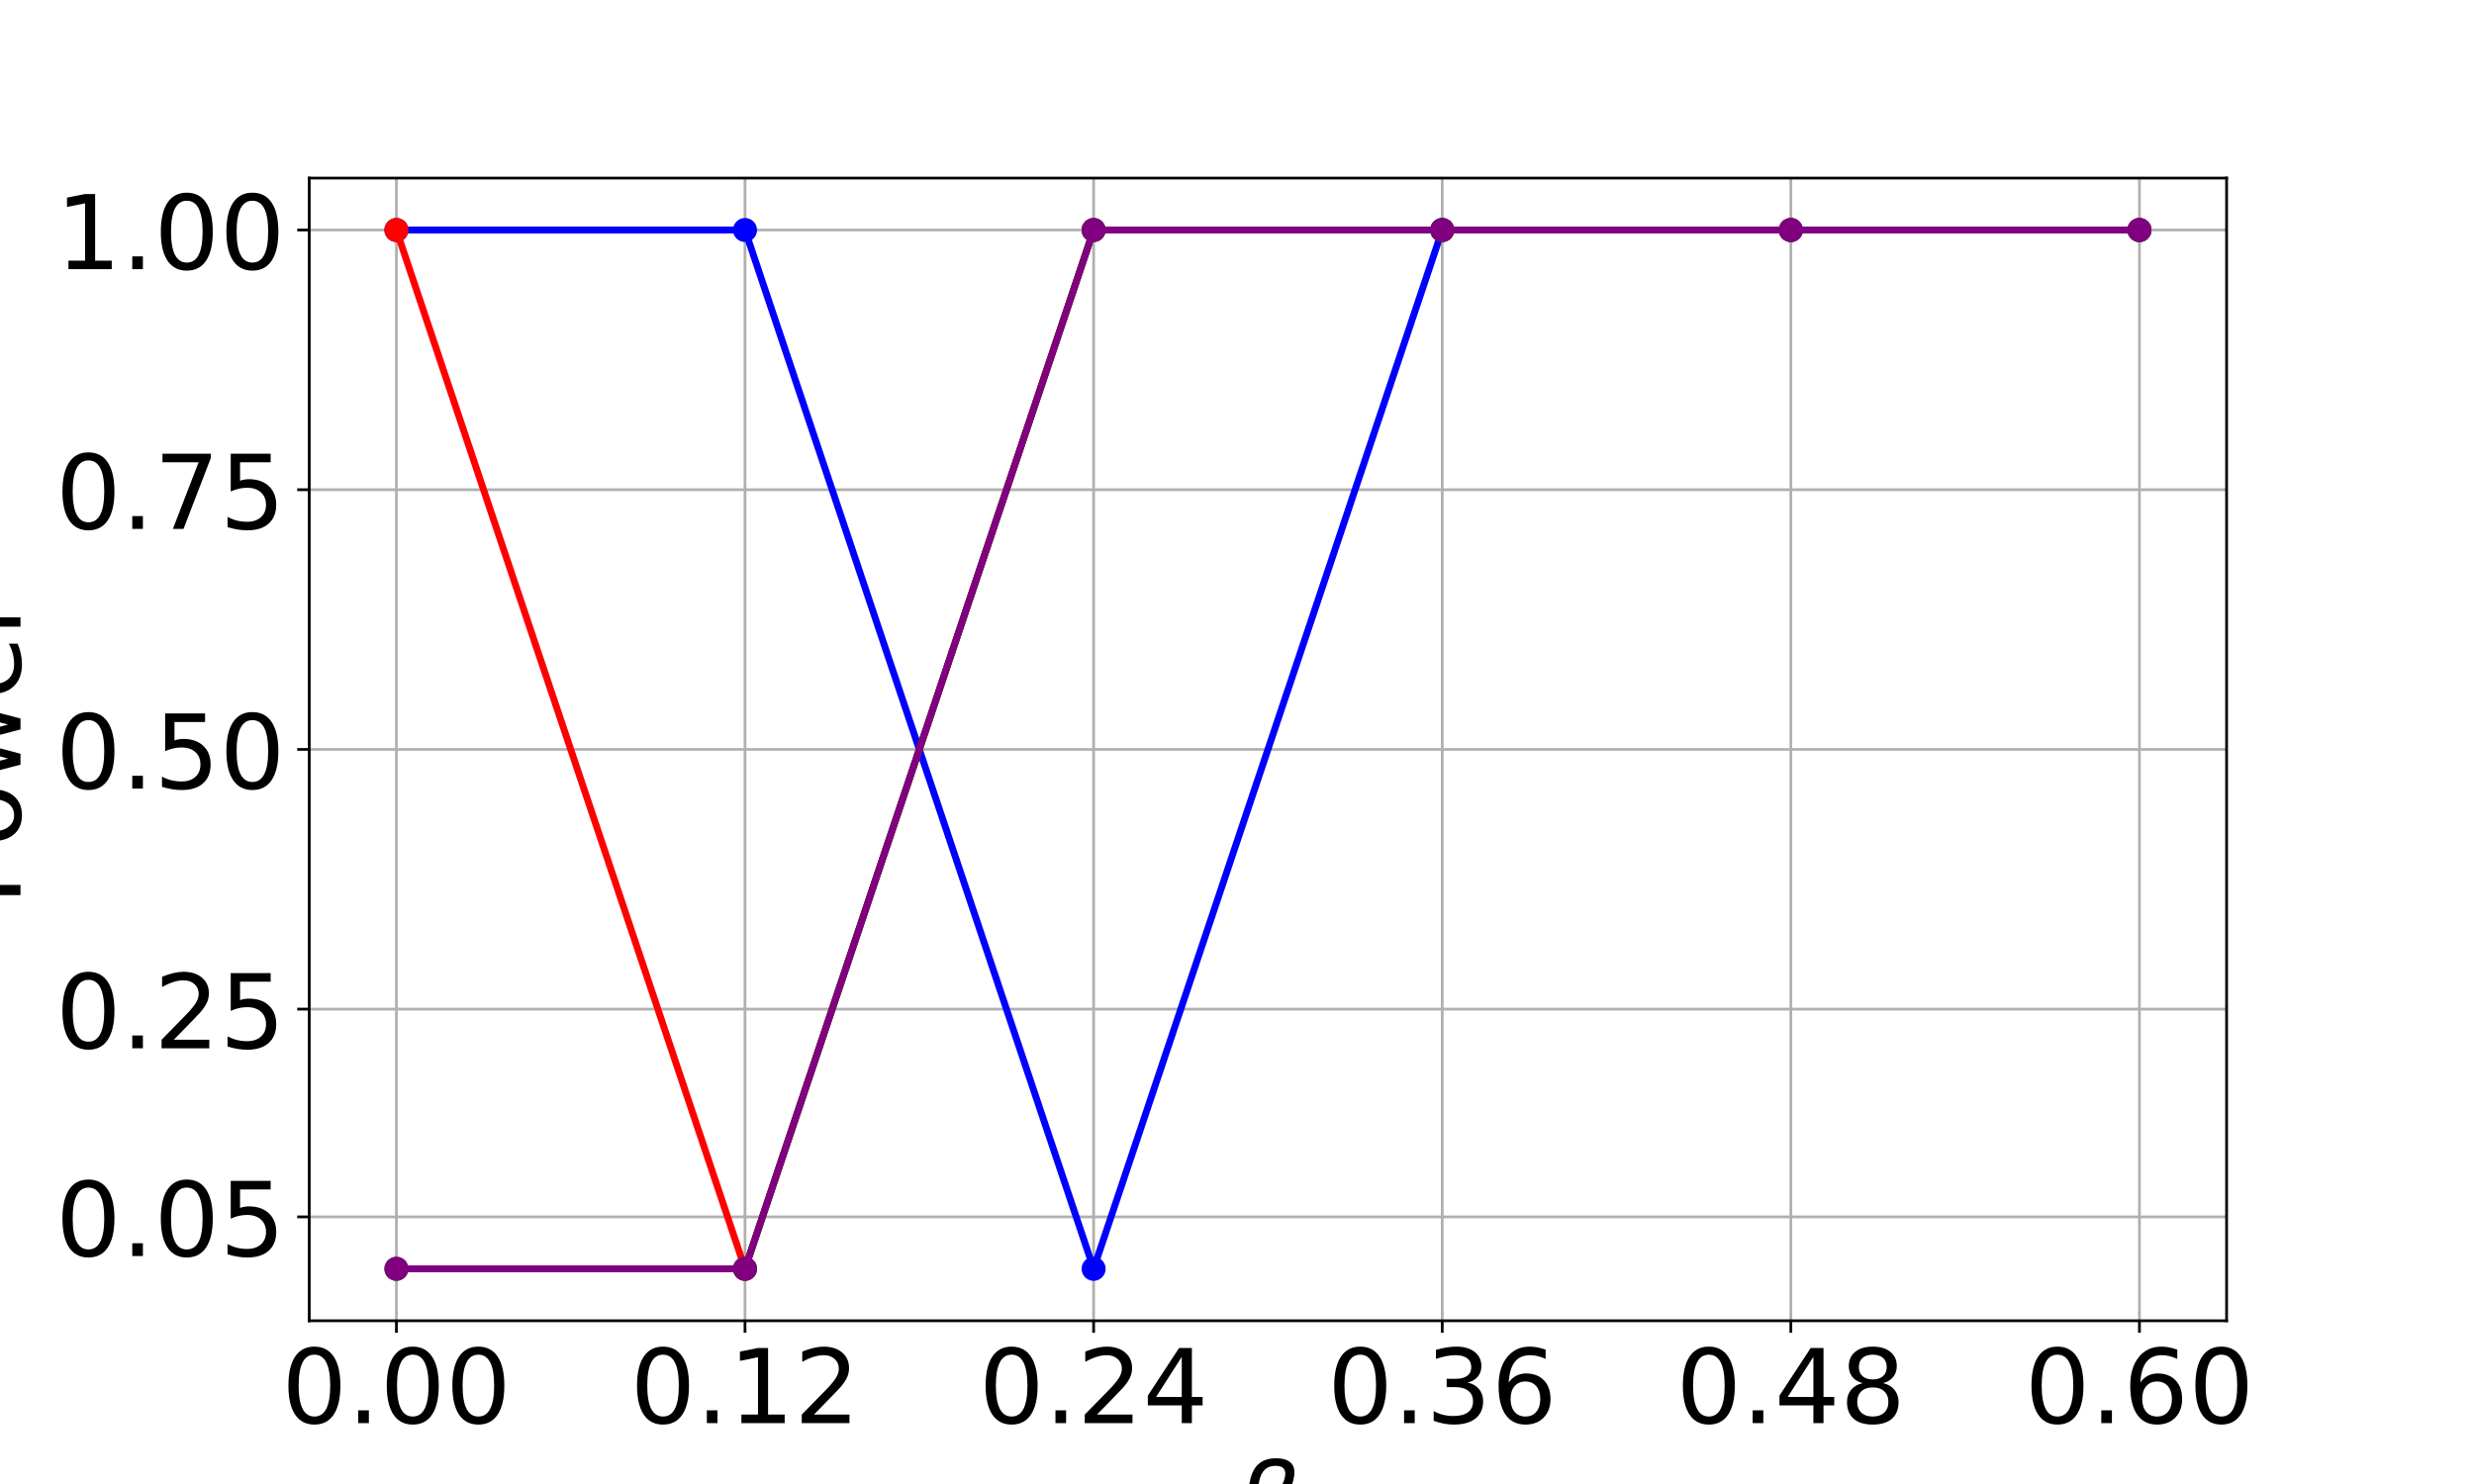
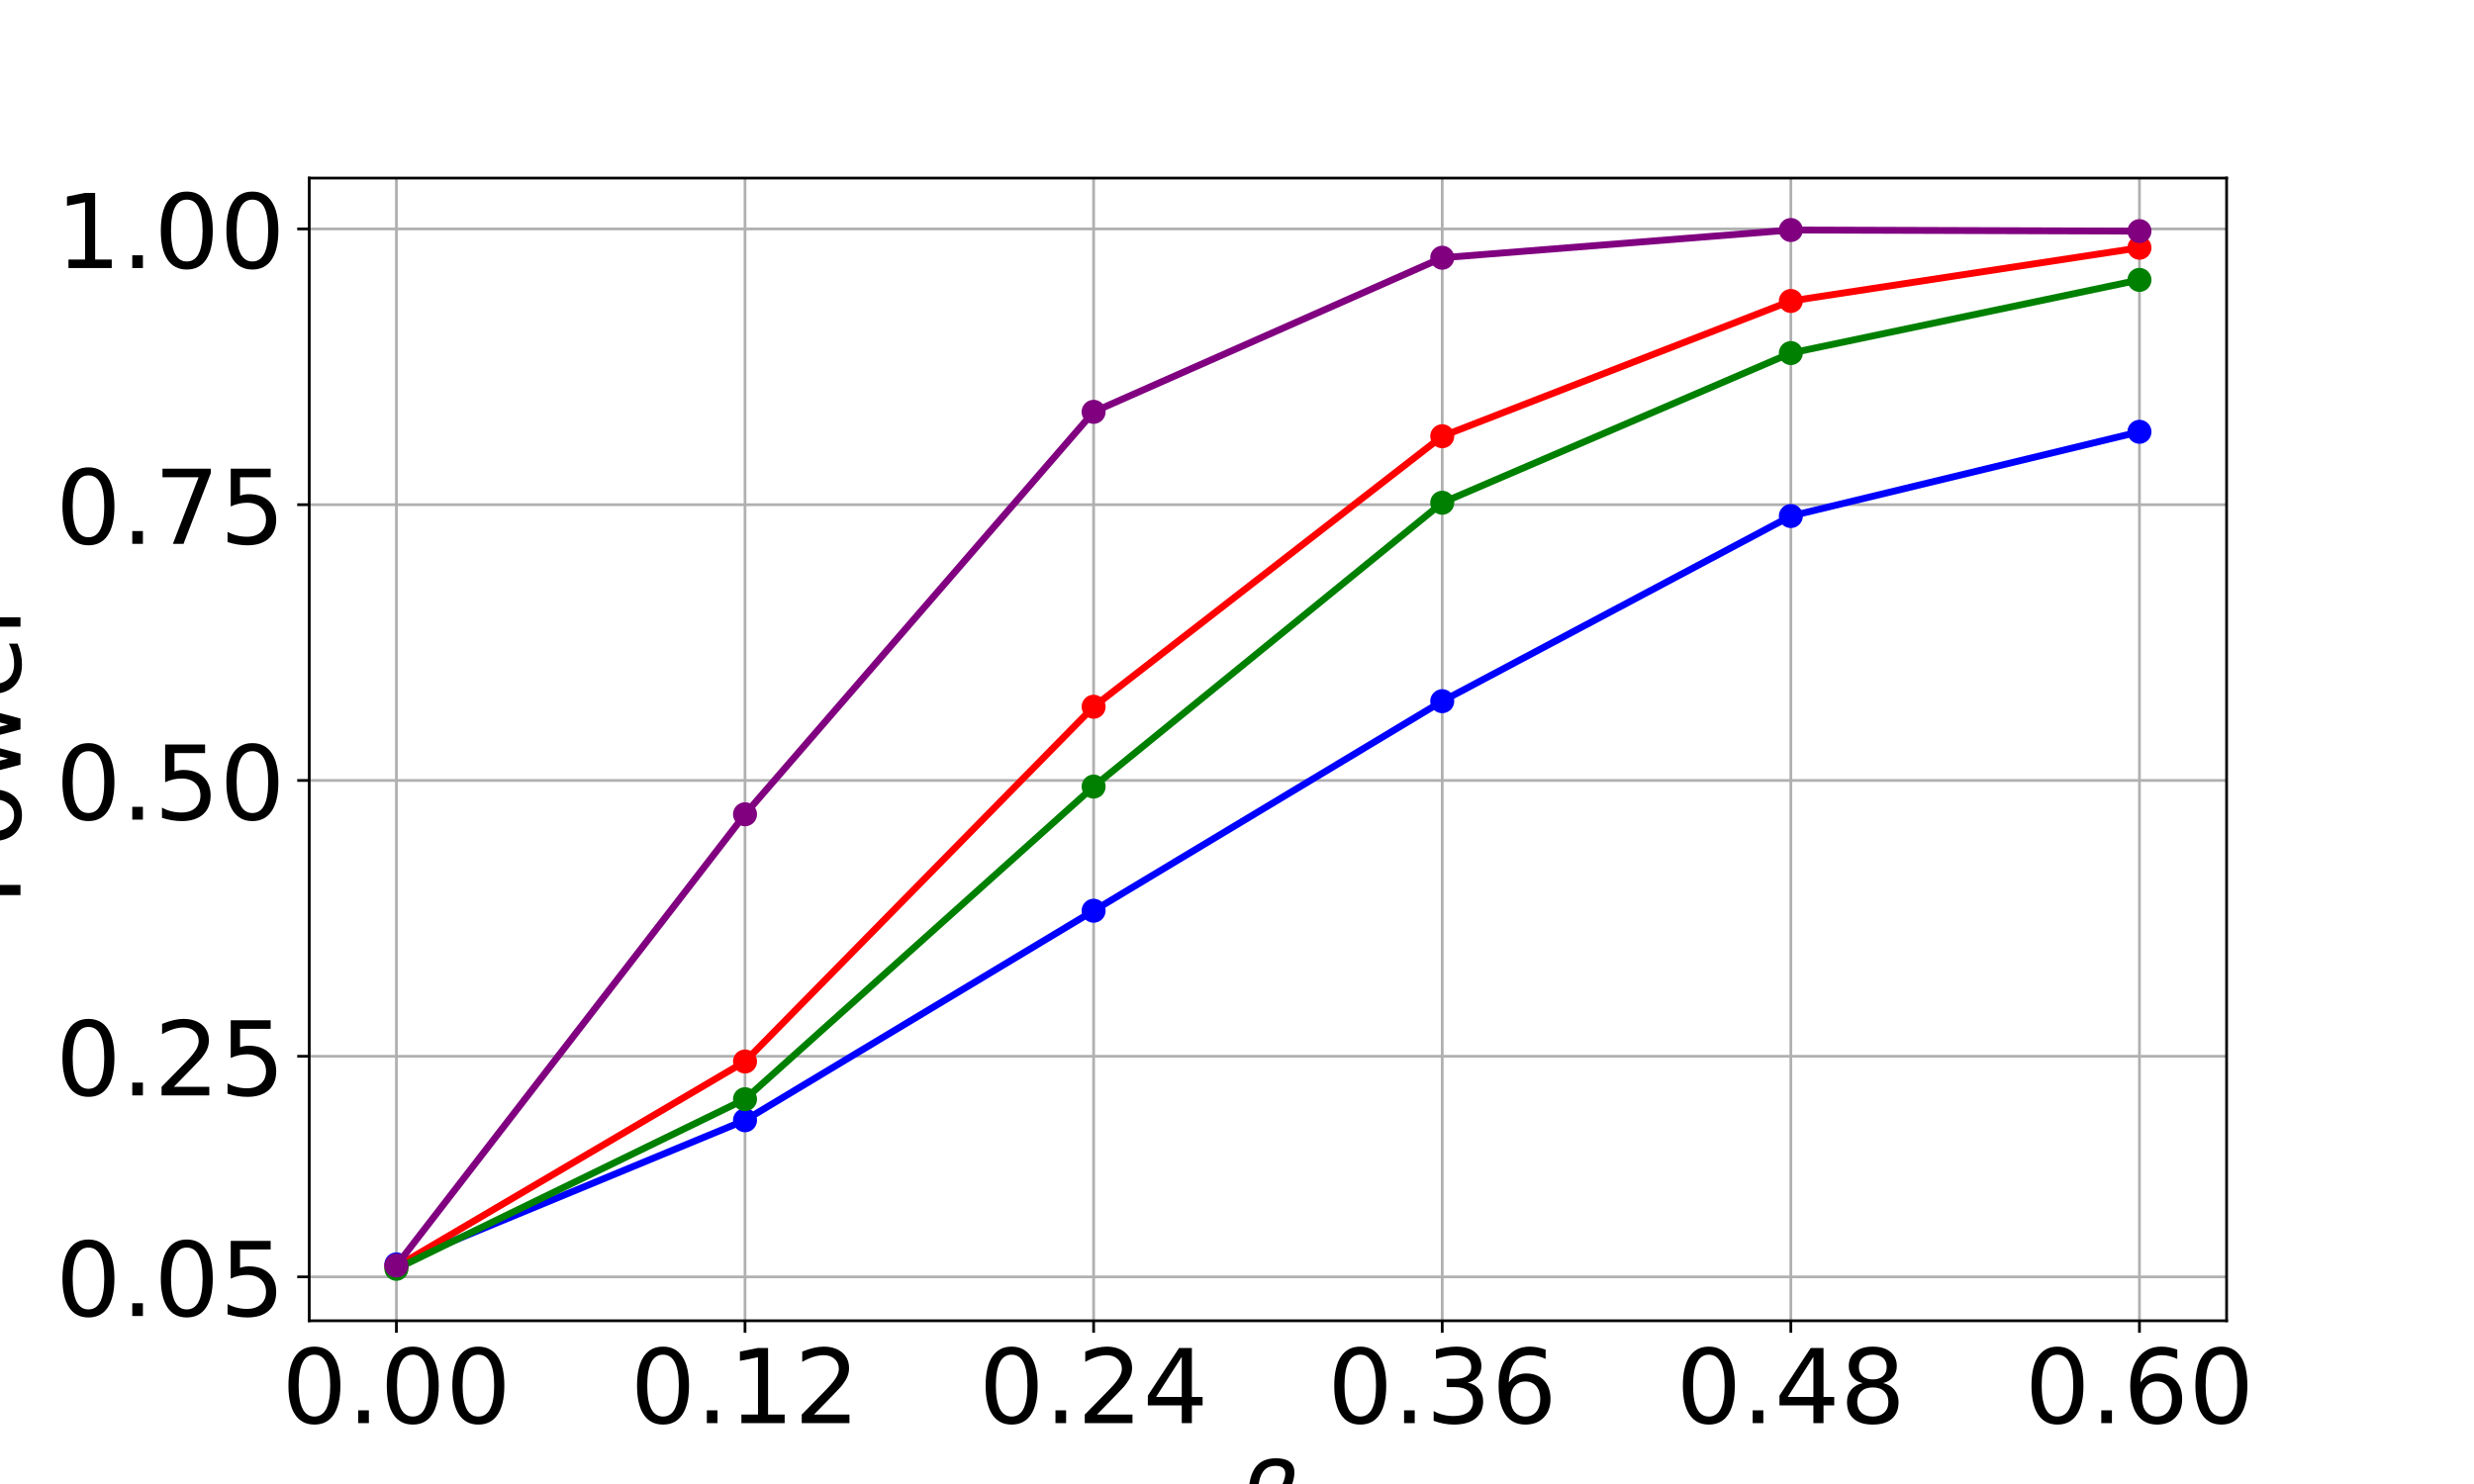
<svg xmlns="http://www.w3.org/2000/svg" xmlns:xlink="http://www.w3.org/1999/xlink" width="720pt" height="432pt" viewBox="0 0 720 432" version="1.1">
  <defs>
    <style type="text/css">*{stroke-linejoin: round; stroke-linecap: butt}</style>
  </defs>
  <g id="figure_1">
    <g id="patch_1">
      <path d="M 0 432  L 720 432  L 720 0  L 0 0  z " style="fill: #ffffff" />
    </g>
    <g id="axes_1">
      <g id="patch_2">
        <path d="M 90 384.48  L 648 384.48  L 648 51.84  L 90 51.84  z " style="fill: #ffffff" />
      </g>
      <g id="matplotlib.axis_1">
        <g id="xtick_1">
          <g id="line2d_1">
-             <path d="M 115.364 384.48  L 115.364 51.84  " clip-path="url(#pde8e934dce)" style="fill: none; stroke: #b0b0b0; stroke-width: 0.8; stroke-linecap: square" />
+             <path d="M 115.364 384.48  L 115.364 51.84  " clip-path="url(#p98f0b4c70e)" style="fill: none; stroke: #b0b0b0; stroke-width: 0.8; stroke-linecap: square" />
          </g>
          <g id="line2d_2">
            <defs>
-               <path id="ma8dee20e73" d="M 0 0  L 0 3.5  " style="stroke: #000000; stroke-width: 0.8" />
+               <path id="m86b8f9b379" d="M 0 0  L 0 3.5  " style="stroke: #000000; stroke-width: 0.8" />
            </defs>
            <g>
-               <use xlink:href="#ma8dee20e73" x="115.364" y="384.48" style="stroke: #000000; stroke-width: 0.8" />
+               <use xlink:href="#m86b8f9b379" x="115.364" y="384.48" style="stroke: #000000; stroke-width: 0.8" />
            </g>
          </g>
          <g id="text_1">
            <g transform="translate(81.9652 414.2753) scale(0.3 -0.3)">
              <defs>
                <path id="DejaVuSans-30" d="M 2034 4250  Q 1547 4250 1301 3770  Q 1056 3291 1056 2328  Q 1056 1369 1301 889  Q 1547 409 2034 409  Q 2525 409 2770 889  Q 3016 1369 3016 2328  Q 3016 3291 2770 3770  Q 2525 4250 2034 4250  z M 2034 4750  Q 2819 4750 3233 4129  Q 3647 3509 3647 2328  Q 3647 1150 3233 529  Q 2819 -91 2034 -91  Q 1250 -91 836 529  Q 422 1150 422 2328  Q 422 3509 836 4129  Q 1250 4750 2034 4750  z " transform="scale(0.015625)" />
                <path id="DejaVuSans-2e" d="M 684 794  L 1344 794  L 1344 0  L 684 0  L 684 794  z " transform="scale(0.015625)" />
              </defs>
              <use xlink:href="#DejaVuSans-30" />
              <use xlink:href="#DejaVuSans-2e" x="63.623" />
              <use xlink:href="#DejaVuSans-30" x="95.41" />
              <use xlink:href="#DejaVuSans-30" x="159.033" />
            </g>
          </g>
        </g>
        <g id="xtick_2">
          <g id="line2d_3">
-             <path d="M 216.818 384.48  L 216.818 51.84  " clip-path="url(#pde8e934dce)" style="fill: none; stroke: #b0b0b0; stroke-width: 0.8; stroke-linecap: square" />
+             <path d="M 216.818 384.48  L 216.818 51.84  " clip-path="url(#p98f0b4c70e)" style="fill: none; stroke: #b0b0b0; stroke-width: 0.8; stroke-linecap: square" />
          </g>
          <g id="line2d_4">
            <g>
-               <use xlink:href="#ma8dee20e73" x="216.818" y="384.48" style="stroke: #000000; stroke-width: 0.8" />
+               <use xlink:href="#m86b8f9b379" x="216.818" y="384.48" style="stroke: #000000; stroke-width: 0.8" />
            </g>
          </g>
          <g id="text_2">
            <g transform="translate(183.4197 414.2753) scale(0.3 -0.3)">
              <defs>
                <path id="DejaVuSans-31" d="M 794 531  L 1825 531  L 1825 4091  L 703 3866  L 703 4441  L 1819 4666  L 2450 4666  L 2450 531  L 3481 531  L 3481 0  L 794 0  L 794 531  z " transform="scale(0.015625)" />
                <path id="DejaVuSans-32" d="M 1228 531  L 3431 531  L 3431 0  L 469 0  L 469 531  Q 828 903 1448 1529  Q 2069 2156 2228 2338  Q 2531 2678 2651 2914  Q 2772 3150 2772 3378  Q 2772 3750 2511 3984  Q 2250 4219 1831 4219  Q 1534 4219 1204 4116  Q 875 4013 500 3803  L 500 4441  Q 881 4594 1212 4672  Q 1544 4750 1819 4750  Q 2544 4750 2975 4387  Q 3406 4025 3406 3419  Q 3406 3131 3298 2873  Q 3191 2616 2906 2266  Q 2828 2175 2409 1742  Q 1991 1309 1228 531  z " transform="scale(0.015625)" />
              </defs>
              <use xlink:href="#DejaVuSans-30" />
              <use xlink:href="#DejaVuSans-2e" x="63.623" />
              <use xlink:href="#DejaVuSans-31" x="95.41" />
              <use xlink:href="#DejaVuSans-32" x="159.033" />
            </g>
          </g>
        </g>
        <g id="xtick_3">
          <g id="line2d_5">
-             <path d="M 318.273 384.48  L 318.273 51.84  " clip-path="url(#pde8e934dce)" style="fill: none; stroke: #b0b0b0; stroke-width: 0.8; stroke-linecap: square" />
+             <path d="M 318.273 384.48  L 318.273 51.84  " clip-path="url(#p98f0b4c70e)" style="fill: none; stroke: #b0b0b0; stroke-width: 0.8; stroke-linecap: square" />
          </g>
          <g id="line2d_6">
            <g>
-               <use xlink:href="#ma8dee20e73" x="318.273" y="384.48" style="stroke: #000000; stroke-width: 0.8" />
+               <use xlink:href="#m86b8f9b379" x="318.273" y="384.48" style="stroke: #000000; stroke-width: 0.8" />
            </g>
          </g>
          <g id="text_3">
            <g transform="translate(284.8743 414.2753) scale(0.3 -0.3)">
              <defs>
                <path id="DejaVuSans-34" d="M 2419 4116  L 825 1625  L 2419 1625  L 2419 4116  z M 2253 4666  L 3047 4666  L 3047 1625  L 3713 1625  L 3713 1100  L 3047 1100  L 3047 0  L 2419 0  L 2419 1100  L 313 1100  L 313 1709  L 2253 4666  z " transform="scale(0.015625)" />
              </defs>
              <use xlink:href="#DejaVuSans-30" />
              <use xlink:href="#DejaVuSans-2e" x="63.623" />
              <use xlink:href="#DejaVuSans-32" x="95.41" />
              <use xlink:href="#DejaVuSans-34" x="159.033" />
            </g>
          </g>
        </g>
        <g id="xtick_4">
          <g id="line2d_7">
-             <path d="M 419.727 384.48  L 419.727 51.84  " clip-path="url(#pde8e934dce)" style="fill: none; stroke: #b0b0b0; stroke-width: 0.8; stroke-linecap: square" />
+             <path d="M 419.727 384.48  L 419.727 51.84  " clip-path="url(#p98f0b4c70e)" style="fill: none; stroke: #b0b0b0; stroke-width: 0.8; stroke-linecap: square" />
          </g>
          <g id="line2d_8">
            <g>
-               <use xlink:href="#ma8dee20e73" x="419.727" y="384.48" style="stroke: #000000; stroke-width: 0.8" />
+               <use xlink:href="#m86b8f9b379" x="419.727" y="384.48" style="stroke: #000000; stroke-width: 0.8" />
            </g>
          </g>
          <g id="text_4">
            <g transform="translate(386.3288 414.2753) scale(0.3 -0.3)">
              <defs>
                <path id="DejaVuSans-33" d="M 2597 2516  Q 3050 2419 3304 2112  Q 3559 1806 3559 1356  Q 3559 666 3084 287  Q 2609 -91 1734 -91  Q 1441 -91 1130 -33  Q 819 25 488 141  L 488 750  Q 750 597 1062 519  Q 1375 441 1716 441  Q 2309 441 2620 675  Q 2931 909 2931 1356  Q 2931 1769 2642 2001  Q 2353 2234 1838 2234  L 1294 2234  L 1294 2753  L 1863 2753  Q 2328 2753 2575 2939  Q 2822 3125 2822 3475  Q 2822 3834 2567 4026  Q 2313 4219 1838 4219  Q 1578 4219 1281 4162  Q 984 4106 628 3988  L 628 4550  Q 988 4650 1302 4700  Q 1616 4750 1894 4750  Q 2613 4750 3031 4423  Q 3450 4097 3450 3541  Q 3450 3153 3228 2886  Q 3006 2619 2597 2516  z " transform="scale(0.015625)" />
                <path id="DejaVuSans-36" d="M 2113 2584  Q 1688 2584 1439 2293  Q 1191 2003 1191 1497  Q 1191 994 1439 701  Q 1688 409 2113 409  Q 2538 409 2786 701  Q 3034 994 3034 1497  Q 3034 2003 2786 2293  Q 2538 2584 2113 2584  z M 3366 4563  L 3366 3988  Q 3128 4100 2886 4159  Q 2644 4219 2406 4219  Q 1781 4219 1451 3797  Q 1122 3375 1075 2522  Q 1259 2794 1537 2939  Q 1816 3084 2150 3084  Q 2853 3084 3261 2657  Q 3669 2231 3669 1497  Q 3669 778 3244 343  Q 2819 -91 2113 -91  Q 1303 -91 875 529  Q 447 1150 447 2328  Q 447 3434 972 4092  Q 1497 4750 2381 4750  Q 2619 4750 2861 4703  Q 3103 4656 3366 4563  z " transform="scale(0.015625)" />
              </defs>
              <use xlink:href="#DejaVuSans-30" />
              <use xlink:href="#DejaVuSans-2e" x="63.623" />
              <use xlink:href="#DejaVuSans-33" x="95.41" />
              <use xlink:href="#DejaVuSans-36" x="159.033" />
            </g>
          </g>
        </g>
        <g id="xtick_5">
          <g id="line2d_9">
-             <path d="M 521.182 384.48  L 521.182 51.84  " clip-path="url(#pde8e934dce)" style="fill: none; stroke: #b0b0b0; stroke-width: 0.8; stroke-linecap: square" />
+             <path d="M 521.182 384.48  L 521.182 51.84  " clip-path="url(#p98f0b4c70e)" style="fill: none; stroke: #b0b0b0; stroke-width: 0.8; stroke-linecap: square" />
          </g>
          <g id="line2d_10">
            <g>
-               <use xlink:href="#ma8dee20e73" x="521.182" y="384.48" style="stroke: #000000; stroke-width: 0.8" />
+               <use xlink:href="#m86b8f9b379" x="521.182" y="384.48" style="stroke: #000000; stroke-width: 0.8" />
            </g>
          </g>
          <g id="text_5">
            <g transform="translate(487.7834 414.2753) scale(0.3 -0.3)">
              <defs>
                <path id="DejaVuSans-38" d="M 2034 2216  Q 1584 2216 1326 1975  Q 1069 1734 1069 1313  Q 1069 891 1326 650  Q 1584 409 2034 409  Q 2484 409 2743 651  Q 3003 894 3003 1313  Q 3003 1734 2745 1975  Q 2488 2216 2034 2216  z M 1403 2484  Q 997 2584 770 2862  Q 544 3141 544 3541  Q 544 4100 942 4425  Q 1341 4750 2034 4750  Q 2731 4750 3128 4425  Q 3525 4100 3525 3541  Q 3525 3141 3298 2862  Q 3072 2584 2669 2484  Q 3125 2378 3379 2068  Q 3634 1759 3634 1313  Q 3634 634 3220 271  Q 2806 -91 2034 -91  Q 1263 -91 848 271  Q 434 634 434 1313  Q 434 1759 690 2068  Q 947 2378 1403 2484  z M 1172 3481  Q 1172 3119 1398 2916  Q 1625 2713 2034 2713  Q 2441 2713 2670 2916  Q 2900 3119 2900 3481  Q 2900 3844 2670 4047  Q 2441 4250 2034 4250  Q 1625 4250 1398 4047  Q 1172 3844 1172 3481  z " transform="scale(0.015625)" />
              </defs>
              <use xlink:href="#DejaVuSans-30" />
              <use xlink:href="#DejaVuSans-2e" x="63.623" />
              <use xlink:href="#DejaVuSans-34" x="95.41" />
              <use xlink:href="#DejaVuSans-38" x="159.033" />
            </g>
          </g>
        </g>
        <g id="xtick_6">
          <g id="line2d_11">
-             <path d="M 622.636 384.48  L 622.636 51.84  " clip-path="url(#pde8e934dce)" style="fill: none; stroke: #b0b0b0; stroke-width: 0.8; stroke-linecap: square" />
+             <path d="M 622.636 384.48  L 622.636 51.84  " clip-path="url(#p98f0b4c70e)" style="fill: none; stroke: #b0b0b0; stroke-width: 0.8; stroke-linecap: square" />
          </g>
          <g id="line2d_12">
            <g>
-               <use xlink:href="#ma8dee20e73" x="622.636" y="384.48" style="stroke: #000000; stroke-width: 0.8" />
+               <use xlink:href="#m86b8f9b379" x="622.636" y="384.48" style="stroke: #000000; stroke-width: 0.8" />
            </g>
          </g>
          <g id="text_6">
            <g transform="translate(589.2379 414.2753) scale(0.3 -0.3)">
              <use xlink:href="#DejaVuSans-30" />
              <use xlink:href="#DejaVuSans-2e" x="63.623" />
              <use xlink:href="#DejaVuSans-36" x="95.41" />
              <use xlink:href="#DejaVuSans-30" x="159.033" />
            </g>
          </g>
        </g>
        <g id="text_7">
          <g transform="translate(359.4 447.6144) scale(0.3 -0.3)">
            <defs>
              <path id="DejaVuSans-Oblique-3b2" d="M 872 216  L 572 -1331  L -6 -1331  L 928 3478  Q 1206 4903 2538 4903  Q 3888 4903 3659 3700  Q 3503 2844 2894 2531  Q 3713 2250 3553 1416  Q 3272 -69 1759 -66  Q 1097 -63 872 216  z M 1019 966  Q 1259 422 1875 425  Q 2775 425 2966 1406  Q 3138 2288 1675 2219  L 1778 2750  Q 2909 2731 3106 3750  Q 3241 4438 2509 4434  Q 1691 4434 1503 3459  L 1019 966  z " transform="scale(0.015625)" />
            </defs>
            <use xlink:href="#DejaVuSans-Oblique-3b2" transform="translate(0 0.390625)" />
          </g>
        </g>
      </g>
      <g id="matplotlib.axis_2">
        <g id="ytick_1">
          <g id="line2d_13">
-             <path d="M 90 293.76  L 648 293.76  " clip-path="url(#pde8e934dce)" style="fill: none; stroke: #b0b0b0; stroke-width: 0.8; stroke-linecap: square" />
+             <path d="M 90 307.476  L 648 307.476  " clip-path="url(#p98f0b4c70e)" style="fill: none; stroke: #b0b0b0; stroke-width: 0.8; stroke-linecap: square" />
          </g>
          <g id="line2d_14">
            <defs>
-               <path id="m5a7629a6d8" d="M 0 0  L -3.5 0  " style="stroke: #000000; stroke-width: 0.8" />
+               <path id="mea5c80abc8" d="M 0 0  L -3.5 0  " style="stroke: #000000; stroke-width: 0.8" />
            </defs>
            <g>
-               <use xlink:href="#m5a7629a6d8" x="90" y="293.76" style="stroke: #000000; stroke-width: 0.8" />
+               <use xlink:href="#mea5c80abc8" x="90" y="307.476" style="stroke: #000000; stroke-width: 0.8" />
            </g>
          </g>
          <g id="text_8">
-             <g transform="translate(16.20312 305.1577) scale(0.3 -0.3)">
+             <g transform="translate(16.20312 318.8738) scale(0.3 -0.3)">
              <defs>
                <path id="DejaVuSans-35" d="M 691 4666  L 3169 4666  L 3169 4134  L 1269 4134  L 1269 2991  Q 1406 3038 1543 3061  Q 1681 3084 1819 3084  Q 2600 3084 3056 2656  Q 3513 2228 3513 1497  Q 3513 744 3044 326  Q 2575 -91 1722 -91  Q 1428 -91 1123 -41  Q 819 9 494 109  L 494 744  Q 775 591 1075 516  Q 1375 441 1709 441  Q 2250 441 2565 725  Q 2881 1009 2881 1497  Q 2881 1984 2565 2268  Q 2250 2553 1709 2553  Q 1456 2553 1204 2497  Q 953 2441 691 2322  L 691 4666  z " transform="scale(0.015625)" />
              </defs>
              <use xlink:href="#DejaVuSans-30" />
              <use xlink:href="#DejaVuSans-2e" x="63.623" />
              <use xlink:href="#DejaVuSans-32" x="95.41" />
              <use xlink:href="#DejaVuSans-35" x="159.033" />
            </g>
          </g>
        </g>
        <g id="ytick_2">
          <g id="line2d_15">
-             <path d="M 90 218.16  L 648 218.16  " clip-path="url(#pde8e934dce)" style="fill: none; stroke: #b0b0b0; stroke-width: 0.8; stroke-linecap: square" />
+             <path d="M 90 227.196  L 648 227.196  " clip-path="url(#p98f0b4c70e)" style="fill: none; stroke: #b0b0b0; stroke-width: 0.8; stroke-linecap: square" />
          </g>
          <g id="line2d_16">
            <g>
-               <use xlink:href="#m5a7629a6d8" x="90" y="218.16" style="stroke: #000000; stroke-width: 0.8" />
+               <use xlink:href="#mea5c80abc8" x="90" y="227.196" style="stroke: #000000; stroke-width: 0.8" />
            </g>
          </g>
          <g id="text_9">
-             <g transform="translate(16.20312 229.5577) scale(0.3 -0.3)">
+             <g transform="translate(16.20312 238.5942) scale(0.3 -0.3)">
              <use xlink:href="#DejaVuSans-30" />
              <use xlink:href="#DejaVuSans-2e" x="63.623" />
              <use xlink:href="#DejaVuSans-35" x="95.41" />
              <use xlink:href="#DejaVuSans-30" x="159.033" />
            </g>
          </g>
        </g>
        <g id="ytick_3">
          <g id="line2d_17">
-             <path d="M 90 142.56  L 648 142.56  " clip-path="url(#pde8e934dce)" style="fill: none; stroke: #b0b0b0; stroke-width: 0.8; stroke-linecap: square" />
+             <path d="M 90 146.917  L 648 146.917  " clip-path="url(#p98f0b4c70e)" style="fill: none; stroke: #b0b0b0; stroke-width: 0.8; stroke-linecap: square" />
          </g>
          <g id="line2d_18">
            <g>
-               <use xlink:href="#m5a7629a6d8" x="90" y="142.56" style="stroke: #000000; stroke-width: 0.8" />
+               <use xlink:href="#mea5c80abc8" x="90" y="146.917" style="stroke: #000000; stroke-width: 0.8" />
            </g>
          </g>
          <g id="text_10">
-             <g transform="translate(16.20312 153.9577) scale(0.3 -0.3)">
+             <g transform="translate(16.20312 158.3145) scale(0.3 -0.3)">
              <defs>
                <path id="DejaVuSans-37" d="M 525 4666  L 3525 4666  L 3525 4397  L 1831 0  L 1172 0  L 2766 4134  L 525 4134  L 525 4666  z " transform="scale(0.015625)" />
              </defs>
              <use xlink:href="#DejaVuSans-30" />
              <use xlink:href="#DejaVuSans-2e" x="63.623" />
              <use xlink:href="#DejaVuSans-37" x="95.41" />
              <use xlink:href="#DejaVuSans-35" x="159.033" />
            </g>
          </g>
        </g>
        <g id="ytick_4">
          <g id="line2d_19">
-             <path d="M 90 66.96  L 648 66.96  " clip-path="url(#pde8e934dce)" style="fill: none; stroke: #b0b0b0; stroke-width: 0.8; stroke-linecap: square" />
+             <path d="M 90 66.637  L 648 66.637  " clip-path="url(#p98f0b4c70e)" style="fill: none; stroke: #b0b0b0; stroke-width: 0.8; stroke-linecap: square" />
          </g>
          <g id="line2d_20">
            <g>
-               <use xlink:href="#m5a7629a6d8" x="90" y="66.96" style="stroke: #000000; stroke-width: 0.8" />
+               <use xlink:href="#mea5c80abc8" x="90" y="66.637" style="stroke: #000000; stroke-width: 0.8" />
            </g>
          </g>
          <g id="text_11">
-             <g transform="translate(16.20312 78.35766) scale(0.3 -0.3)">
+             <g transform="translate(16.20312 78.03492) scale(0.3 -0.3)">
              <use xlink:href="#DejaVuSans-31" />
              <use xlink:href="#DejaVuSans-2e" x="63.623" />
              <use xlink:href="#DejaVuSans-30" x="95.41" />
              <use xlink:href="#DejaVuSans-30" x="159.033" />
            </g>
          </g>
        </g>
        <g id="ytick_5">
          <g id="line2d_21">
-             <path d="M 90 354.24  L 648 354.24  " clip-path="url(#pde8e934dce)" style="fill: none; stroke: #b0b0b0; stroke-width: 0.8; stroke-linecap: square" />
+             <path d="M 90 371.7  L 648 371.7  " clip-path="url(#p98f0b4c70e)" style="fill: none; stroke: #b0b0b0; stroke-width: 0.8; stroke-linecap: square" />
          </g>
          <g id="line2d_22">
            <g>
-               <use xlink:href="#m5a7629a6d8" x="90" y="354.24" style="stroke: #000000; stroke-width: 0.8" />
+               <use xlink:href="#mea5c80abc8" x="90" y="371.7" style="stroke: #000000; stroke-width: 0.8" />
            </g>
          </g>
          <g id="text_12">
-             <g transform="translate(16.20312 365.6377) scale(0.3 -0.3)">
+             <g transform="translate(16.20312 383.0975) scale(0.3 -0.3)">
              <use xlink:href="#DejaVuSans-30" />
              <use xlink:href="#DejaVuSans-2e" x="63.623" />
              <use xlink:href="#DejaVuSans-30" x="95.41" />
              <use xlink:href="#DejaVuSans-35" x="159.033" />
            </g>
          </g>
        </g>
        <g id="text_13">
          <g transform="translate(5.964062 263.5022) rotate(-90) scale(0.3 -0.3)">
            <defs>
              <path id="DejaVuSans-50" d="M 1259 4147  L 1259 2394  L 2053 2394  Q 2494 2394 2734 2622  Q 2975 2850 2975 3272  Q 2975 3691 2734 3919  Q 2494 4147 2053 4147  L 1259 4147  z M 628 4666  L 2053 4666  Q 2838 4666 3239 4311  Q 3641 3956 3641 3272  Q 3641 2581 3239 2228  Q 2838 1875 2053 1875  L 1259 1875  L 1259 0  L 628 0  L 628 4666  z " transform="scale(0.015625)" />
              <path id="DejaVuSans-6f" d="M 1959 3097  Q 1497 3097 1228 2736  Q 959 2375 959 1747  Q 959 1119 1226 758  Q 1494 397 1959 397  Q 2419 397 2687 759  Q 2956 1122 2956 1747  Q 2956 2369 2687 2733  Q 2419 3097 1959 3097  z M 1959 3584  Q 2709 3584 3137 3096  Q 3566 2609 3566 1747  Q 3566 888 3137 398  Q 2709 -91 1959 -91  Q 1206 -91 779 398  Q 353 888 353 1747  Q 353 2609 779 3096  Q 1206 3584 1959 3584  z " transform="scale(0.015625)" />
              <path id="DejaVuSans-77" d="M 269 3500  L 844 3500  L 1563 769  L 2278 3500  L 2956 3500  L 3675 769  L 4391 3500  L 4966 3500  L 4050 0  L 3372 0  L 2619 2869  L 1863 0  L 1184 0  L 269 3500  z " transform="scale(0.015625)" />
              <path id="DejaVuSans-65" d="M 3597 1894  L 3597 1613  L 953 1613  Q 991 1019 1311 708  Q 1631 397 2203 397  Q 2534 397 2845 478  Q 3156 559 3463 722  L 3463 178  Q 3153 47 2828 -22  Q 2503 -91 2169 -91  Q 1331 -91 842 396  Q 353 884 353 1716  Q 353 2575 817 3079  Q 1281 3584 2069 3584  Q 2775 3584 3186 3129  Q 3597 2675 3597 1894  z M 3022 2063  Q 3016 2534 2758 2815  Q 2500 3097 2075 3097  Q 1594 3097 1305 2825  Q 1016 2553 972 2059  L 3022 2063  z " transform="scale(0.015625)" />
              <path id="DejaVuSans-72" d="M 2631 2963  Q 2534 3019 2420 3045  Q 2306 3072 2169 3072  Q 1681 3072 1420 2755  Q 1159 2438 1159 1844  L 1159 0  L 581 0  L 581 3500  L 1159 3500  L 1159 2956  Q 1341 3275 1631 3429  Q 1922 3584 2338 3584  Q 2397 3584 2469 3576  Q 2541 3569 2628 3553  L 2631 2963  z " transform="scale(0.015625)" />
            </defs>
            <use xlink:href="#DejaVuSans-50" />
            <use xlink:href="#DejaVuSans-6f" x="56.678" />
            <use xlink:href="#DejaVuSans-77" x="117.859" />
            <use xlink:href="#DejaVuSans-65" x="199.646" />
            <use xlink:href="#DejaVuSans-72" x="261.17" />
          </g>
        </g>
      </g>
      <g id="line2d_23">
-         <path d="M 115.364 66.96  L 216.818 66.96  L 318.273 369.36  L 419.727 66.96  L 521.182 66.96  L 622.636 66.96  " clip-path="url(#pde8e934dce)" style="fill: none; stroke: #0000ff; stroke-width: 2; stroke-linecap: square" />
+         <path d="M 115.364 368.069  L 216.818 326.114  L 318.273 265.118  L 419.727 204.121  L 521.182 150.225  L 622.636 125.697  " clip-path="url(#p98f0b4c70e)" style="fill: none; stroke: #0000ff; stroke-width: 2; stroke-linecap: square" />
        <defs>
-           <path id="mf4b20c8e2d" d="M 0 3  C 0.796 3 1.559 2.684 2.121 2.121  C 2.684 1.559 3 0.796 3 0  C 3 -0.796 2.684 -1.559 2.121 -2.121  C 1.559 -2.684 0.796 -3 0 -3  C -0.796 -3 -1.559 -2.684 -2.121 -2.121  C -2.684 -1.559 -3 -0.796 -3 0  C -3 0.796 -2.684 1.559 -2.121 2.121  C -1.559 2.684 -0.796 3 0 3  z " style="stroke: #0000ff" />
+           <path id="maa02e22351" d="M 0 3  C 0.796 3 1.559 2.684 2.121 2.121  C 2.684 1.559 3 0.796 3 0  C 3 -0.796 2.684 -1.559 2.121 -2.121  C 1.559 -2.684 0.796 -3 0 -3  C -0.796 -3 -1.559 -2.684 -2.121 -2.121  C -2.684 -1.559 -3 -0.796 -3 0  C -3 0.796 -2.684 1.559 -2.121 2.121  C -1.559 2.684 -0.796 3 0 3  z " style="stroke: #0000ff" />
        </defs>
-         <g clip-path="url(#pde8e934dce)">
-           <use xlink:href="#mf4b20c8e2d" x="115.364" y="66.96" style="fill: #0000ff; stroke: #0000ff" />
-           <use xlink:href="#mf4b20c8e2d" x="216.818" y="66.96" style="fill: #0000ff; stroke: #0000ff" />
-           <use xlink:href="#mf4b20c8e2d" x="318.273" y="369.36" style="fill: #0000ff; stroke: #0000ff" />
-           <use xlink:href="#mf4b20c8e2d" x="419.727" y="66.96" style="fill: #0000ff; stroke: #0000ff" />
-           <use xlink:href="#mf4b20c8e2d" x="521.182" y="66.96" style="fill: #0000ff; stroke: #0000ff" />
-           <use xlink:href="#mf4b20c8e2d" x="622.636" y="66.96" style="fill: #0000ff; stroke: #0000ff" />
+         <g clip-path="url(#p98f0b4c70e)">
+           <use xlink:href="#maa02e22351" x="115.364" y="368.069" style="fill: #0000ff; stroke: #0000ff" />
+           <use xlink:href="#maa02e22351" x="216.818" y="326.114" style="fill: #0000ff; stroke: #0000ff" />
+           <use xlink:href="#maa02e22351" x="318.273" y="265.118" style="fill: #0000ff; stroke: #0000ff" />
+           <use xlink:href="#maa02e22351" x="419.727" y="204.121" style="fill: #0000ff; stroke: #0000ff" />
+           <use xlink:href="#maa02e22351" x="521.182" y="150.225" style="fill: #0000ff; stroke: #0000ff" />
+           <use xlink:href="#maa02e22351" x="622.636" y="125.697" style="fill: #0000ff; stroke: #0000ff" />
        </g>
      </g>
      <g id="line2d_24">
-         <path d="M 115.364 66.96  L 216.818 369.36  L 318.273 66.96  L 419.727 66.96  L 521.182 66.96  L 622.636 66.96  " clip-path="url(#pde8e934dce)" style="fill: none; stroke: #ff0000; stroke-width: 2; stroke-linecap: square" />
+         <path d="M 115.364 368.715  L 216.818 309.009  L 318.273 205.735  L 419.727 126.988  L 521.182 87.615  L 622.636 72.124  " clip-path="url(#p98f0b4c70e)" style="fill: none; stroke: #ff0000; stroke-width: 2; stroke-linecap: square" />
        <defs>
-           <path id="m7989684700" d="M 0 3  C 0.796 3 1.559 2.684 2.121 2.121  C 2.684 1.559 3 0.796 3 0  C 3 -0.796 2.684 -1.559 2.121 -2.121  C 1.559 -2.684 0.796 -3 0 -3  C -0.796 -3 -1.559 -2.684 -2.121 -2.121  C -2.684 -1.559 -3 -0.796 -3 0  C -3 0.796 -2.684 1.559 -2.121 2.121  C -1.559 2.684 -0.796 3 0 3  z " style="stroke: #ff0000" />
+           <path id="m019551f871" d="M 0 3  C 0.796 3 1.559 2.684 2.121 2.121  C 2.684 1.559 3 0.796 3 0  C 3 -0.796 2.684 -1.559 2.121 -2.121  C 1.559 -2.684 0.796 -3 0 -3  C -0.796 -3 -1.559 -2.684 -2.121 -2.121  C -2.684 -1.559 -3 -0.796 -3 0  C -3 0.796 -2.684 1.559 -2.121 2.121  C -1.559 2.684 -0.796 3 0 3  z " style="stroke: #ff0000" />
        </defs>
-         <g clip-path="url(#pde8e934dce)">
-           <use xlink:href="#m7989684700" x="115.364" y="66.96" style="fill: #ff0000; stroke: #ff0000" />
-           <use xlink:href="#m7989684700" x="216.818" y="369.36" style="fill: #ff0000; stroke: #ff0000" />
-           <use xlink:href="#m7989684700" x="318.273" y="66.96" style="fill: #ff0000; stroke: #ff0000" />
-           <use xlink:href="#m7989684700" x="419.727" y="66.96" style="fill: #ff0000; stroke: #ff0000" />
-           <use xlink:href="#m7989684700" x="521.182" y="66.96" style="fill: #ff0000; stroke: #ff0000" />
-           <use xlink:href="#m7989684700" x="622.636" y="66.96" style="fill: #ff0000; stroke: #ff0000" />
+         <g clip-path="url(#p98f0b4c70e)">
+           <use xlink:href="#m019551f871" x="115.364" y="368.715" style="fill: #ff0000; stroke: #ff0000" />
+           <use xlink:href="#m019551f871" x="216.818" y="309.009" style="fill: #ff0000; stroke: #ff0000" />
+           <use xlink:href="#m019551f871" x="318.273" y="205.735" style="fill: #ff0000; stroke: #ff0000" />
+           <use xlink:href="#m019551f871" x="419.727" y="126.988" style="fill: #ff0000; stroke: #ff0000" />
+           <use xlink:href="#m019551f871" x="521.182" y="87.615" style="fill: #ff0000; stroke: #ff0000" />
+           <use xlink:href="#m019551f871" x="622.636" y="72.124" style="fill: #ff0000; stroke: #ff0000" />
        </g>
      </g>
      <g id="line2d_25">
-         <path d="M 115.364 369.36  L 216.818 369.36  L 318.273 66.96  L 419.727 66.96  L 521.182 66.96  L 622.636 66.96  " clip-path="url(#pde8e934dce)" style="fill: none; stroke: #008000; stroke-width: 2; stroke-linecap: square" />
+         <path d="M 115.364 369.36  L 216.818 319.982  L 318.273 228.972  L 419.727 146.352  L 521.182 102.783  L 622.636 81.483  " clip-path="url(#p98f0b4c70e)" style="fill: none; stroke: #008000; stroke-width: 2; stroke-linecap: square" />
        <defs>
-           <path id="md641373c45" d="M 0 3  C 0.796 3 1.559 2.684 2.121 2.121  C 2.684 1.559 3 0.796 3 0  C 3 -0.796 2.684 -1.559 2.121 -2.121  C 1.559 -2.684 0.796 -3 0 -3  C -0.796 -3 -1.559 -2.684 -2.121 -2.121  C -2.684 -1.559 -3 -0.796 -3 0  C -3 0.796 -2.684 1.559 -2.121 2.121  C -1.559 2.684 -0.796 3 0 3  z " style="stroke: #008000" />
+           <path id="mbeb00c125a" d="M 0 3  C 0.796 3 1.559 2.684 2.121 2.121  C 2.684 1.559 3 0.796 3 0  C 3 -0.796 2.684 -1.559 2.121 -2.121  C 1.559 -2.684 0.796 -3 0 -3  C -0.796 -3 -1.559 -2.684 -2.121 -2.121  C -2.684 -1.559 -3 -0.796 -3 0  C -3 0.796 -2.684 1.559 -2.121 2.121  C -1.559 2.684 -0.796 3 0 3  z " style="stroke: #008000" />
        </defs>
-         <g clip-path="url(#pde8e934dce)">
-           <use xlink:href="#md641373c45" x="115.364" y="369.36" style="fill: #008000; stroke: #008000" />
-           <use xlink:href="#md641373c45" x="216.818" y="369.36" style="fill: #008000; stroke: #008000" />
-           <use xlink:href="#md641373c45" x="318.273" y="66.96" style="fill: #008000; stroke: #008000" />
-           <use xlink:href="#md641373c45" x="419.727" y="66.96" style="fill: #008000; stroke: #008000" />
-           <use xlink:href="#md641373c45" x="521.182" y="66.96" style="fill: #008000; stroke: #008000" />
-           <use xlink:href="#md641373c45" x="622.636" y="66.96" style="fill: #008000; stroke: #008000" />
+         <g clip-path="url(#p98f0b4c70e)">
+           <use xlink:href="#mbeb00c125a" x="115.364" y="369.36" style="fill: #008000; stroke: #008000" />
+           <use xlink:href="#mbeb00c125a" x="216.818" y="319.982" style="fill: #008000; stroke: #008000" />
+           <use xlink:href="#mbeb00c125a" x="318.273" y="228.972" style="fill: #008000; stroke: #008000" />
+           <use xlink:href="#mbeb00c125a" x="419.727" y="146.352" style="fill: #008000; stroke: #008000" />
+           <use xlink:href="#mbeb00c125a" x="521.182" y="102.783" style="fill: #008000; stroke: #008000" />
+           <use xlink:href="#mbeb00c125a" x="622.636" y="81.483" style="fill: #008000; stroke: #008000" />
        </g>
      </g>
      <g id="line2d_26">
-         <path d="M 115.364 369.36  L 216.818 369.36  L 318.273 66.96  L 419.727 66.96  L 521.182 66.96  L 622.636 66.96  " clip-path="url(#pde8e934dce)" style="fill: none; stroke: #800080; stroke-width: 2; stroke-linecap: square" />
+         <path d="M 115.364 368.392  L 216.818 237.04  L 318.273 119.888  L 419.727 75.028  L 521.182 66.96  L 622.636 67.283  " clip-path="url(#p98f0b4c70e)" style="fill: none; stroke: #800080; stroke-width: 2; stroke-linecap: square" />
        <defs>
-           <path id="m254661b9a9" d="M 0 3  C 0.796 3 1.559 2.684 2.121 2.121  C 2.684 1.559 3 0.796 3 0  C 3 -0.796 2.684 -1.559 2.121 -2.121  C 1.559 -2.684 0.796 -3 0 -3  C -0.796 -3 -1.559 -2.684 -2.121 -2.121  C -2.684 -1.559 -3 -0.796 -3 0  C -3 0.796 -2.684 1.559 -2.121 2.121  C -1.559 2.684 -0.796 3 0 3  z " style="stroke: #800080" />
+           <path id="mf7c1e46c2e" d="M 0 3  C 0.796 3 1.559 2.684 2.121 2.121  C 2.684 1.559 3 0.796 3 0  C 3 -0.796 2.684 -1.559 2.121 -2.121  C 1.559 -2.684 0.796 -3 0 -3  C -0.796 -3 -1.559 -2.684 -2.121 -2.121  C -2.684 -1.559 -3 -0.796 -3 0  C -3 0.796 -2.684 1.559 -2.121 2.121  C -1.559 2.684 -0.796 3 0 3  z " style="stroke: #800080" />
        </defs>
-         <g clip-path="url(#pde8e934dce)">
-           <use xlink:href="#m254661b9a9" x="115.364" y="369.36" style="fill: #800080; stroke: #800080" />
-           <use xlink:href="#m254661b9a9" x="216.818" y="369.36" style="fill: #800080; stroke: #800080" />
-           <use xlink:href="#m254661b9a9" x="318.273" y="66.96" style="fill: #800080; stroke: #800080" />
-           <use xlink:href="#m254661b9a9" x="419.727" y="66.96" style="fill: #800080; stroke: #800080" />
-           <use xlink:href="#m254661b9a9" x="521.182" y="66.96" style="fill: #800080; stroke: #800080" />
-           <use xlink:href="#m254661b9a9" x="622.636" y="66.96" style="fill: #800080; stroke: #800080" />
+         <g clip-path="url(#p98f0b4c70e)">
+           <use xlink:href="#mf7c1e46c2e" x="115.364" y="368.392" style="fill: #800080; stroke: #800080" />
+           <use xlink:href="#mf7c1e46c2e" x="216.818" y="237.04" style="fill: #800080; stroke: #800080" />
+           <use xlink:href="#mf7c1e46c2e" x="318.273" y="119.888" style="fill: #800080; stroke: #800080" />
+           <use xlink:href="#mf7c1e46c2e" x="419.727" y="75.028" style="fill: #800080; stroke: #800080" />
+           <use xlink:href="#mf7c1e46c2e" x="521.182" y="66.96" style="fill: #800080; stroke: #800080" />
+           <use xlink:href="#mf7c1e46c2e" x="622.636" y="67.283" style="fill: #800080; stroke: #800080" />
        </g>
      </g>
      <g id="patch_3">
        <path d="M 90 384.48  L 90 51.84  " style="fill: none; stroke: #000000; stroke-width: 0.8; stroke-linejoin: miter; stroke-linecap: square" />
      </g>
      <g id="patch_4">
        <path d="M 648 384.48  L 648 51.84  " style="fill: none; stroke: #000000; stroke-width: 0.8; stroke-linejoin: miter; stroke-linecap: square" />
      </g>
      <g id="patch_5">
        <path d="M 90 384.48  L 648 384.48  " style="fill: none; stroke: #000000; stroke-width: 0.8; stroke-linejoin: miter; stroke-linecap: square" />
      </g>
      <g id="patch_6">
        <path d="M 90 51.84  L 648 51.84  " style="fill: none; stroke: #000000; stroke-width: 0.8; stroke-linejoin: miter; stroke-linecap: square" />
      </g>
    </g>
  </g>
  <defs>
-     <clipPath id="pde8e934dce">
+     <clipPath id="p98f0b4c70e">
      <rect x="90" y="51.84" width="558" height="332.64" />
    </clipPath>
  </defs>
</svg>
